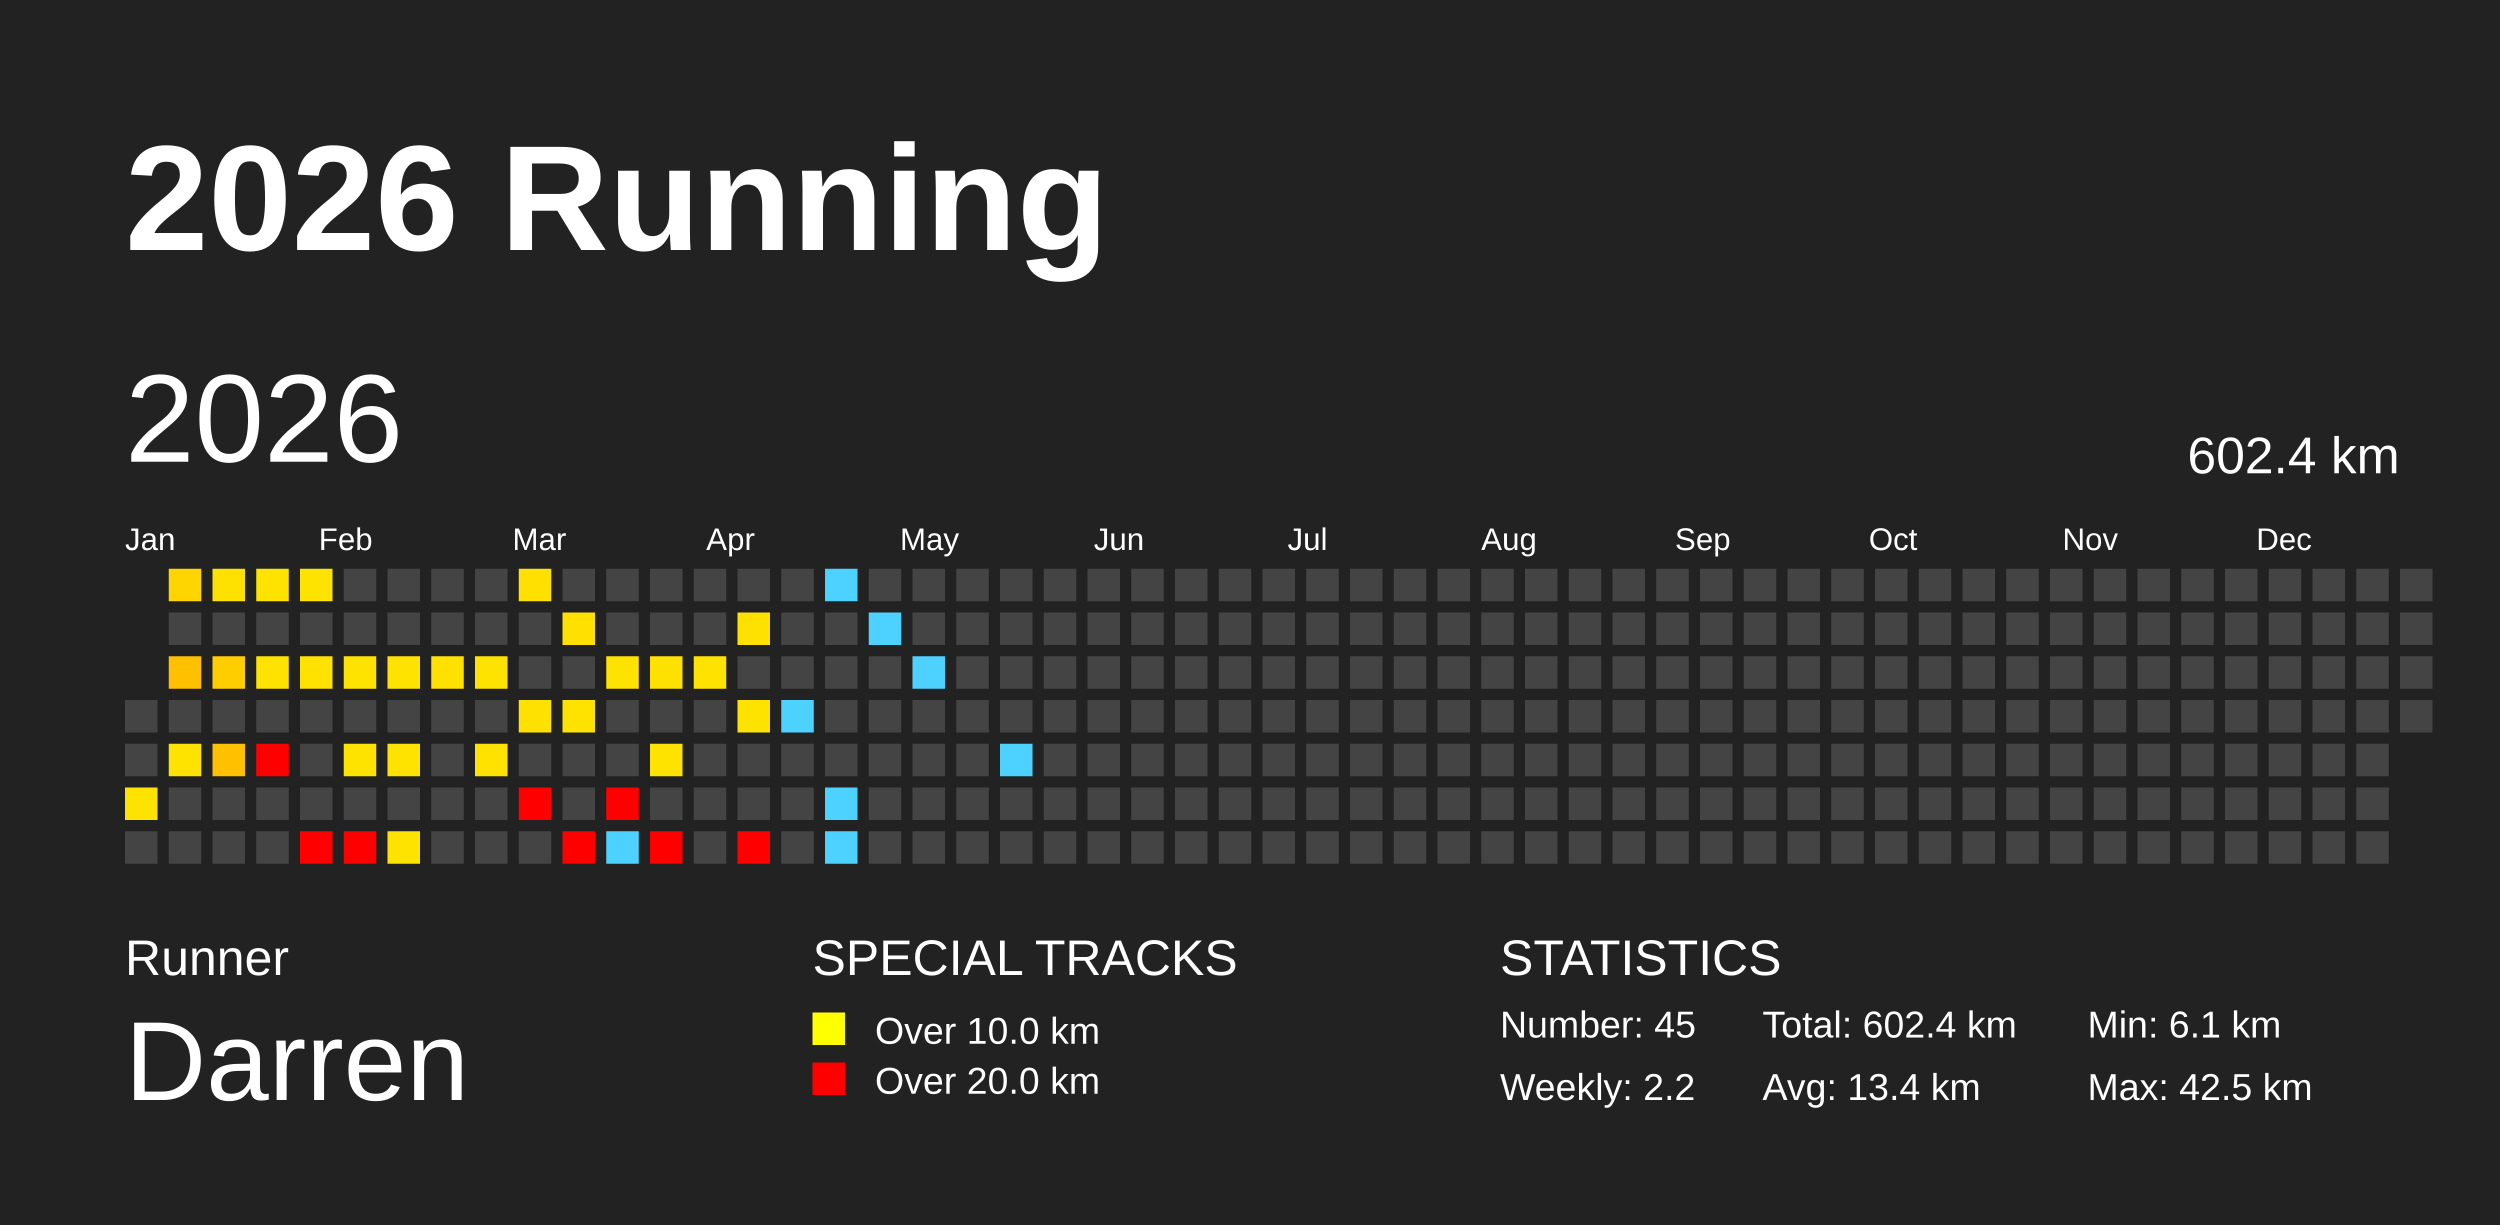
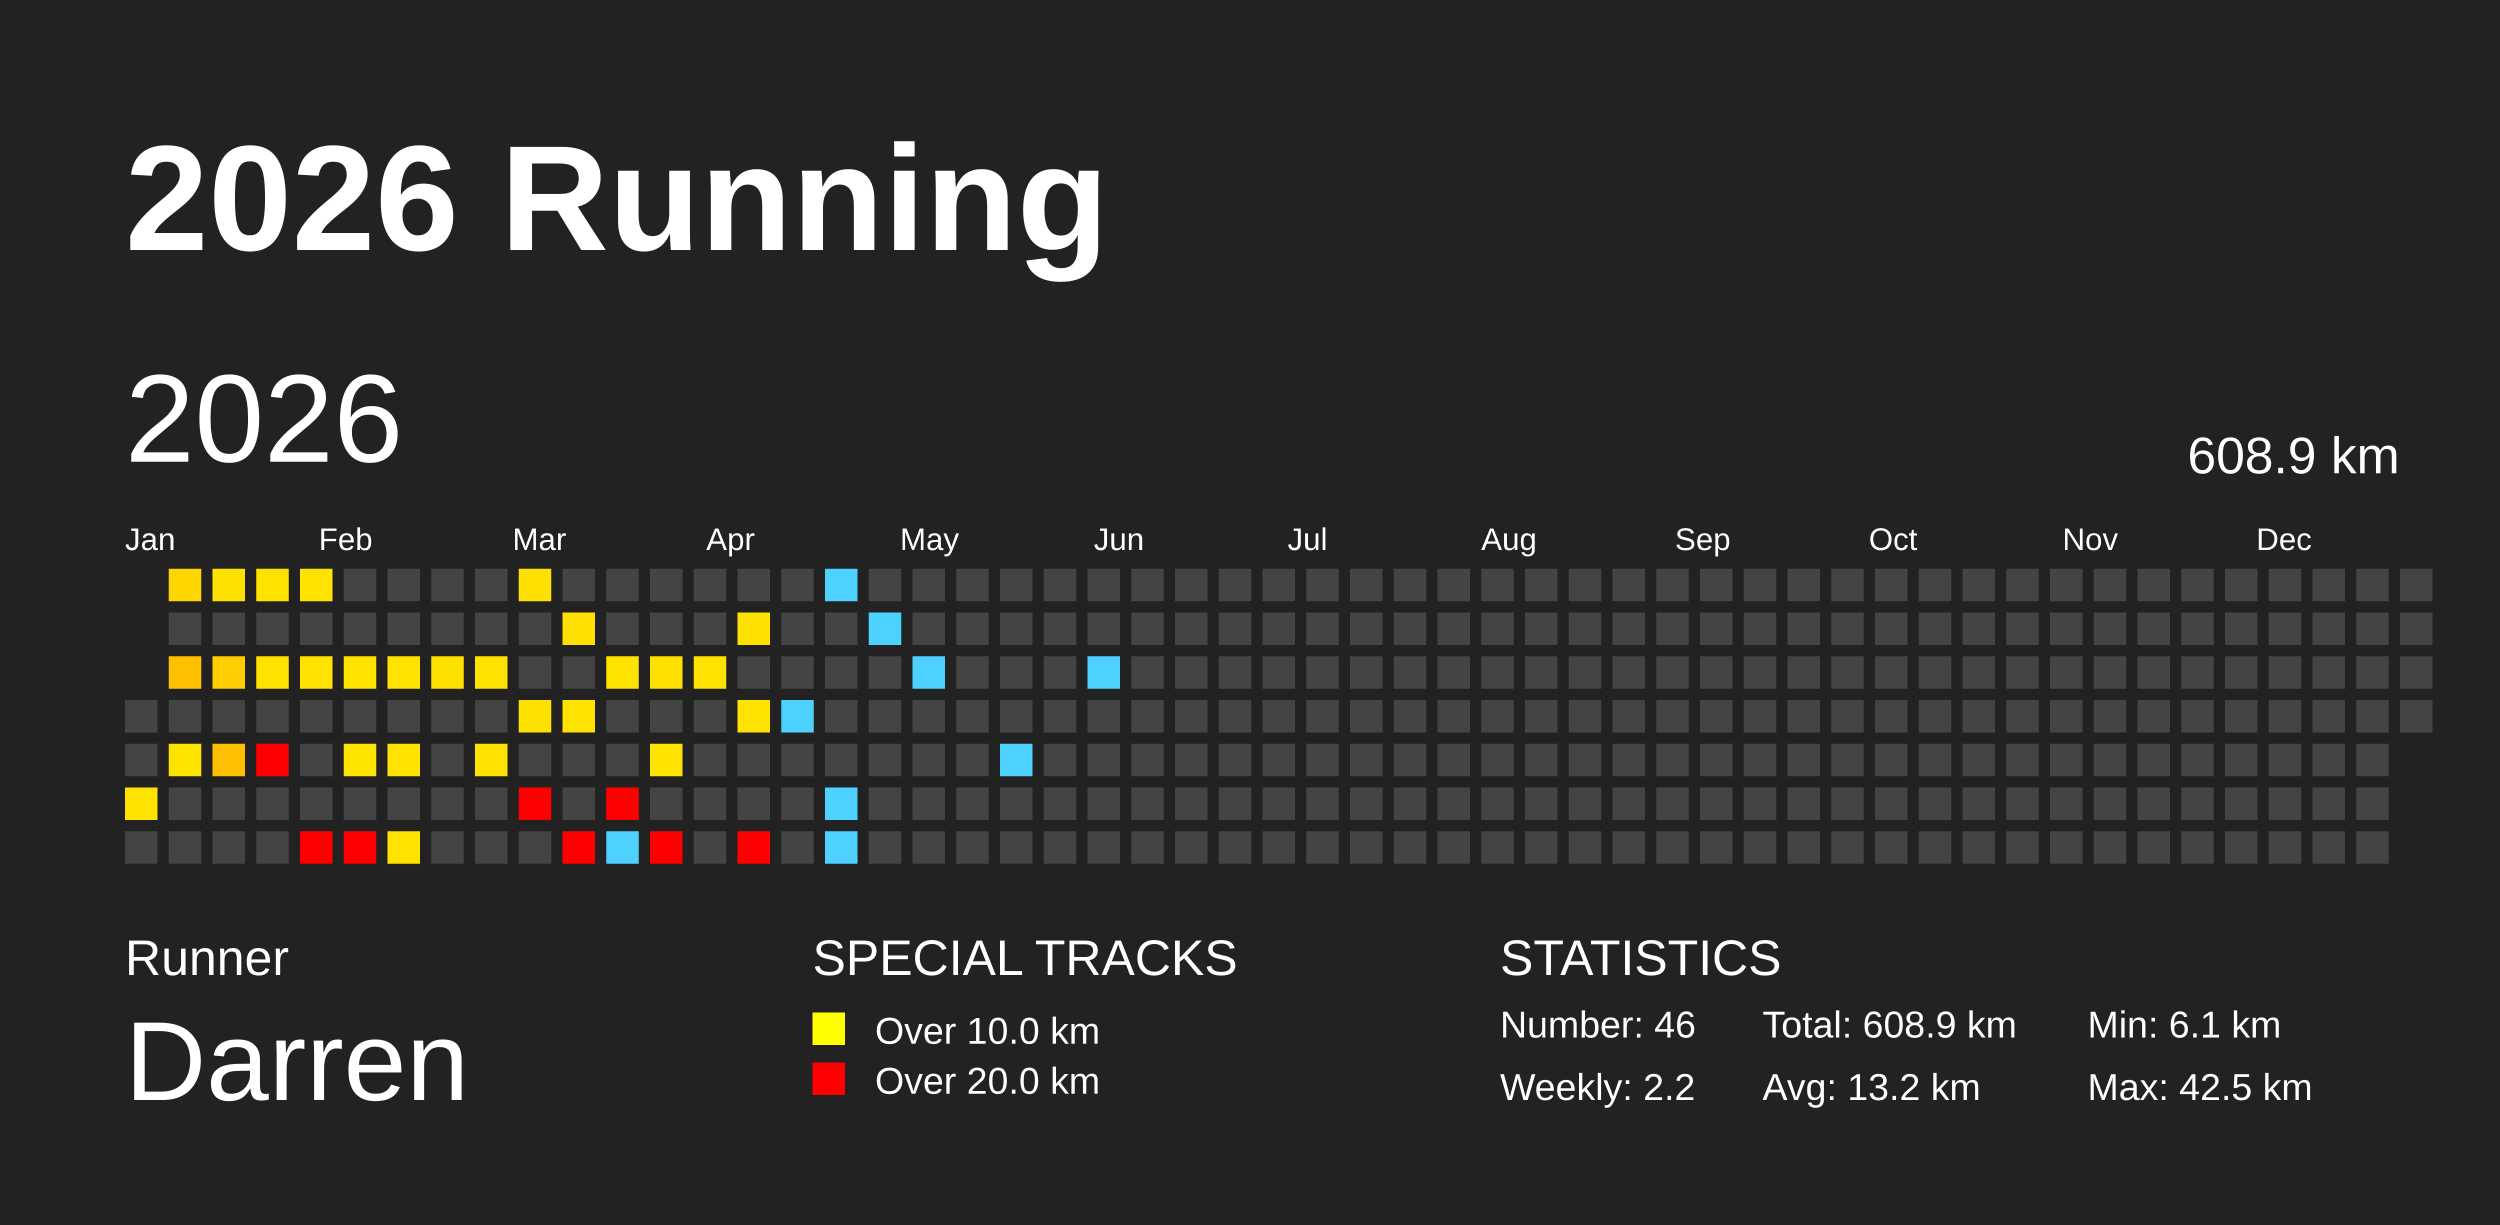
<svg xmlns="http://www.w3.org/2000/svg" baseProfile="full" height="98mm" version="1.1" viewBox="0,0,200,98" width="200mm">
  <defs />
  <rect fill="#222222" height="98" width="200" x="0" y="0" />
  <text fill="#FFFFFF" style="font-size:12px; font-family:Arial; font-weight:bold;" x="10" y="20">2026 Running</text>
  <text fill="#FFFFFF" style="font-size:4px; font-family:Arial" x="10" y="78">Runner</text>
  <text fill="#FFFFFF" style="font-size:9px; font-family:Arial" x="10" y="88">Darren</text>
  <text fill="#FFFFFF" style="font-size:4px; font-family:Arial" x="65" y="78">SPECIAL TRACKS</text>
  <rect fill="yellow" height="2.6" width="2.6" x="65" y="81" />
  <text fill="#FFFFFF" style="font-size:3px; font-family:Arial" x="70" y="83.5">Over 10.0 km</text>
  <rect fill="red" height="2.6" width="2.6" x="65" y="85" />
  <text fill="#FFFFFF" style="font-size:3px; font-family:Arial" x="70" y="87.5">Over 20.0 km</text>
  <text fill="#FFFFFF" style="font-size:4px; font-family:Arial" x="120" y="78">STATISTICS</text>
-   <text fill="#FFFFFF" style="font-size:3px; font-family:Arial" x="120" y="83">Number: 45</text>
+   <text fill="#FFFFFF" style="font-size:3px; font-family:Arial" x="120" y="83">Number: 46</text>
  <text fill="#FFFFFF" style="font-size:3px; font-family:Arial" x="120" y="88">Weekly: 2.2</text>
-   <text fill="#FFFFFF" style="font-size:3px; font-family:Arial" x="141" y="83">Total: 602.4 km</text>
-   <text fill="#FFFFFF" style="font-size:3px; font-family:Arial" x="141" y="88">Avg: 13.4 km</text>
+   <text fill="#FFFFFF" style="font-size:3px; font-family:Arial" x="141" y="83">Total: 608.9 km</text>
+   <text fill="#FFFFFF" style="font-size:3px; font-family:Arial" x="141" y="88">Avg: 13.2 km</text>
  <text fill="#FFFFFF" style="font-size:3px; font-family:Arial" x="167" y="83">Min: 6.1 km</text>
  <text fill="#FFFFFF" style="font-size:3px; font-family:Arial" x="167" y="88">Max: 42.5 km</text>
  <text dominant-baseline="hanging" fill="#FFFFFF" style="font-size:10.0px; font-family:Arial;" x="10" y="30">2026</text>
-   <text dominant-baseline="hanging" fill="#FFFFFF" style="font-size:4.125px; font-family:Arial;" x="175" y="35">602.4 km</text>
+   <text dominant-baseline="hanging" fill="#FFFFFF" style="font-size:4.125px; font-family:Arial;" x="175" y="35">608.9 km</text>
  <text fill="#FFFFFF" style="font-size:2.5px; font-family:Arial" x="10.0" y="44">Jan</text>
  <text fill="#FFFFFF" style="font-size:2.5px; font-family:Arial" x="25.5" y="44">Feb</text>
  <text fill="#FFFFFF" style="font-size:2.5px; font-family:Arial" x="41.0" y="44">Mar</text>
  <text fill="#FFFFFF" style="font-size:2.5px; font-family:Arial" x="56.5" y="44">Apr</text>
  <text fill="#FFFFFF" style="font-size:2.5px; font-family:Arial" x="72.0" y="44">May</text>
  <text fill="#FFFFFF" style="font-size:2.5px; font-family:Arial" x="87.5" y="44">Jun</text>
  <text fill="#FFFFFF" style="font-size:2.5px; font-family:Arial" x="103.0" y="44">Jul</text>
  <text fill="#FFFFFF" style="font-size:2.5px; font-family:Arial" x="118.5" y="44">Aug</text>
  <text fill="#FFFFFF" style="font-size:2.5px; font-family:Arial" x="134.0" y="44">Sep</text>
  <text fill="#FFFFFF" style="font-size:2.5px; font-family:Arial" x="149.5" y="44">Oct</text>
  <text fill="#FFFFFF" style="font-size:2.5px; font-family:Arial" x="165.0" y="44">Nov</text>
  <text fill="#FFFFFF" style="font-size:2.5px; font-family:Arial" x="180.5" y="44">Dec</text>
  <rect fill="#444444" height="2.6" width="2.6" x="10.0" y="56.0" />
  <rect fill="#444444" height="2.6" width="2.6" x="10.0" y="59.5" />
  <rect fill="#ffe300" height="2.6" width="2.6" x="10.0" y="63.0" />
  <rect fill="#444444" height="2.6" width="2.6" x="10.0" y="66.5" />
  <rect fill="#ffd500" height="2.6" width="2.6" x="13.5" y="45.5" />
  <rect fill="#444444" height="2.6" width="2.6" x="13.5" y="49.0" />
  <rect fill="#ffc000" height="2.6" width="2.6" x="13.5" y="52.5" />
  <rect fill="#444444" height="2.6" width="2.6" x="13.5" y="56.0" />
  <rect fill="#ffe300" height="2.6" width="2.6" x="13.5" y="59.5" />
  <rect fill="#444444" height="2.6" width="2.6" x="13.5" y="63.0" />
  <rect fill="#444444" height="2.6" width="2.6" x="13.5" y="66.5" />
  <rect fill="#ffe100" height="2.6" width="2.6" x="17.0" y="45.5" />
  <rect fill="#444444" height="2.6" width="2.6" x="17.0" y="49.0" />
  <rect fill="#ffcd00" height="2.6" width="2.6" x="17.0" y="52.5" />
  <rect fill="#444444" height="2.6" width="2.6" x="17.0" y="56.0" />
  <rect fill="#ffc000" height="2.6" width="2.6" x="17.0" y="59.5" />
  <rect fill="#444444" height="2.6" width="2.6" x="17.0" y="63.0" />
  <rect fill="#444444" height="2.6" width="2.6" x="17.0" y="66.5" />
  <rect fill="#ffe300" height="2.6" width="2.6" x="20.5" y="45.5" />
  <rect fill="#444444" height="2.6" width="2.6" x="20.5" y="49.0" />
  <rect fill="#ffe300" height="2.6" width="2.6" x="20.5" y="52.5" />
  <rect fill="#444444" height="2.6" width="2.6" x="20.5" y="56.0" />
  <rect fill="red" height="2.6" width="2.6" x="20.5" y="59.5" />
  <rect fill="#444444" height="2.6" width="2.6" x="20.5" y="63.0" />
  <rect fill="#444444" height="2.6" width="2.6" x="20.5" y="66.5" />
  <rect fill="#ffe300" height="2.6" width="2.6" x="24.0" y="45.5" />
  <rect fill="#444444" height="2.6" width="2.6" x="24.0" y="49.0" />
  <rect fill="#ffe200" height="2.6" width="2.6" x="24.0" y="52.5" />
  <rect fill="#444444" height="2.6" width="2.6" x="24.0" y="56.0" />
  <rect fill="#444444" height="2.6" width="2.6" x="24.0" y="59.5" />
  <rect fill="#444444" height="2.6" width="2.6" x="24.0" y="63.0" />
  <rect fill="red" height="2.6" width="2.6" x="24.0" y="66.5" />
  <rect fill="#444444" height="2.6" width="2.6" x="27.5" y="45.5" />
  <rect fill="#444444" height="2.6" width="2.6" x="27.5" y="49.0" />
  <rect fill="#ffe300" height="2.6" width="2.6" x="27.5" y="52.5" />
  <rect fill="#444444" height="2.6" width="2.6" x="27.5" y="56.0" />
  <rect fill="#ffe300" height="2.6" width="2.6" x="27.5" y="59.5" />
  <rect fill="#444444" height="2.6" width="2.6" x="27.5" y="63.0" />
  <rect fill="red" height="2.6" width="2.6" x="27.5" y="66.5" />
  <rect fill="#444444" height="2.6" width="2.6" x="31.0" y="45.5" />
  <rect fill="#444444" height="2.6" width="2.6" x="31.0" y="49.0" />
  <rect fill="#ffe300" height="2.6" width="2.6" x="31.0" y="52.5" />
  <rect fill="#444444" height="2.6" width="2.6" x="31.0" y="56.0" />
  <rect fill="#ffe300" height="2.6" width="2.6" x="31.0" y="59.5" />
  <rect fill="#444444" height="2.6" width="2.6" x="31.0" y="63.0" />
  <rect fill="#ffe300" height="2.6" width="2.6" x="31.0" y="66.5" />
  <rect fill="#444444" height="2.6" width="2.6" x="34.5" y="45.5" />
  <rect fill="#444444" height="2.6" width="2.6" x="34.5" y="49.0" />
  <rect fill="#ffe100" height="2.6" width="2.6" x="34.5" y="52.5" />
  <rect fill="#444444" height="2.6" width="2.6" x="34.5" y="56.0" />
  <rect fill="#444444" height="2.6" width="2.6" x="34.5" y="59.5" />
  <rect fill="#444444" height="2.6" width="2.6" x="34.5" y="63.0" />
  <rect fill="#444444" height="2.6" width="2.6" x="34.5" y="66.5" />
  <rect fill="#444444" height="2.6" width="2.6" x="38.0" y="45.5" />
  <rect fill="#444444" height="2.6" width="2.6" x="38.0" y="49.0" />
  <rect fill="#ffe300" height="2.6" width="2.6" x="38.0" y="52.5" />
  <rect fill="#444444" height="2.6" width="2.6" x="38.0" y="56.0" />
  <rect fill="#ffe200" height="2.6" width="2.6" x="38.0" y="59.5" />
  <rect fill="#444444" height="2.6" width="2.6" x="38.0" y="63.0" />
  <rect fill="#444444" height="2.6" width="2.6" x="38.0" y="66.5" />
  <rect fill="#ffe000" height="2.6" width="2.6" x="41.5" y="45.5" />
  <rect fill="#444444" height="2.6" width="2.6" x="41.5" y="49.0" />
  <rect fill="#444444" height="2.6" width="2.6" x="41.5" y="52.5" />
  <rect fill="#ffe100" height="2.6" width="2.6" x="41.5" y="56.0" />
  <rect fill="#444444" height="2.6" width="2.6" x="41.5" y="59.5" />
  <rect fill="red" height="2.6" width="2.6" x="41.5" y="63.0" />
  <rect fill="#444444" height="2.6" width="2.6" x="41.5" y="66.5" />
  <rect fill="#444444" height="2.6" width="2.6" x="45.0" y="45.5" />
  <rect fill="#ffe000" height="2.6" width="2.6" x="45.0" y="49.0" />
  <rect fill="#444444" height="2.6" width="2.6" x="45.0" y="52.5" />
  <rect fill="#ffe300" height="2.6" width="2.6" x="45.0" y="56.0" />
  <rect fill="#444444" height="2.6" width="2.6" x="45.0" y="59.5" />
  <rect fill="#444444" height="2.6" width="2.6" x="45.0" y="63.0" />
  <rect fill="red" height="2.6" width="2.6" x="45.0" y="66.5" />
  <rect fill="#444444" height="2.6" width="2.6" x="48.5" y="45.5" />
  <rect fill="#444444" height="2.6" width="2.6" x="48.5" y="49.0" />
  <rect fill="#ffe300" height="2.6" width="2.6" x="48.5" y="52.5" />
  <rect fill="#444444" height="2.6" width="2.6" x="48.5" y="56.0" />
  <rect fill="#444444" height="2.6" width="2.6" x="48.5" y="59.5" />
  <rect fill="red" height="2.6" width="2.6" x="48.5" y="63.0" />
  <rect fill="#4dd2ff" height="2.6" width="2.6" x="48.5" y="66.5" />
  <rect fill="#444444" height="2.6" width="2.6" x="52.0" y="45.5" />
  <rect fill="#444444" height="2.6" width="2.6" x="52.0" y="49.0" />
  <rect fill="#ffe100" height="2.6" width="2.6" x="52.0" y="52.5" />
  <rect fill="#444444" height="2.6" width="2.6" x="52.0" y="56.0" />
  <rect fill="#ffe300" height="2.6" width="2.6" x="52.0" y="59.5" />
  <rect fill="#444444" height="2.6" width="2.6" x="52.0" y="63.0" />
  <rect fill="red" height="2.6" width="2.6" x="52.0" y="66.5" />
  <rect fill="#444444" height="2.6" width="2.6" x="55.5" y="45.5" />
  <rect fill="#444444" height="2.6" width="2.6" x="55.5" y="49.0" />
  <rect fill="#ffe300" height="2.6" width="2.6" x="55.5" y="52.5" />
  <rect fill="#444444" height="2.6" width="2.6" x="55.5" y="56.0" />
  <rect fill="#444444" height="2.6" width="2.6" x="55.5" y="59.5" />
  <rect fill="#444444" height="2.6" width="2.6" x="55.5" y="63.0" />
  <rect fill="#444444" height="2.6" width="2.6" x="55.5" y="66.5" />
  <rect fill="#444444" height="2.6" width="2.6" x="59.0" y="45.5" />
  <rect fill="#ffe100" height="2.6" width="2.6" x="59.0" y="49.0" />
  <rect fill="#444444" height="2.6" width="2.6" x="59.0" y="52.5" />
  <rect fill="#ffe300" height="2.6" width="2.6" x="59.0" y="56.0" />
  <rect fill="#444444" height="2.6" width="2.6" x="59.0" y="59.5" />
  <rect fill="#444444" height="2.6" width="2.6" x="59.0" y="63.0" />
  <rect fill="red" height="2.6" width="2.6" x="59.0" y="66.5" />
  <rect fill="#444444" height="2.6" width="2.6" x="62.5" y="45.5" />
  <rect fill="#444444" height="2.6" width="2.6" x="62.5" y="49.0" />
  <rect fill="#444444" height="2.6" width="2.6" x="62.5" y="52.5" />
  <rect fill="#4dd2ff" height="2.6" width="2.6" x="62.5" y="56.0" />
  <rect fill="#444444" height="2.6" width="2.6" x="62.5" y="59.5" />
  <rect fill="#444444" height="2.6" width="2.6" x="62.5" y="63.0" />
  <rect fill="#444444" height="2.6" width="2.6" x="62.5" y="66.5" />
  <rect fill="#4dd2ff" height="2.6" width="2.6" x="66.0" y="45.5" />
  <rect fill="#444444" height="2.6" width="2.6" x="66.0" y="49.0" />
  <rect fill="#444444" height="2.6" width="2.6" x="66.0" y="52.5" />
  <rect fill="#444444" height="2.6" width="2.6" x="66.0" y="56.0" />
  <rect fill="#444444" height="2.6" width="2.6" x="66.0" y="59.5" />
  <rect fill="#4dd2ff" height="2.6" width="2.6" x="66.0" y="63.0" />
  <rect fill="#4dd2ff" height="2.6" width="2.6" x="66.0" y="66.5" />
  <rect fill="#444444" height="2.6" width="2.6" x="69.5" y="45.5" />
  <rect fill="#4dd2ff" height="2.6" width="2.6" x="69.5" y="49.0" />
  <rect fill="#444444" height="2.6" width="2.6" x="69.5" y="52.5" />
  <rect fill="#444444" height="2.6" width="2.6" x="69.5" y="56.0" />
  <rect fill="#444444" height="2.6" width="2.6" x="69.5" y="59.5" />
  <rect fill="#444444" height="2.6" width="2.6" x="69.5" y="63.0" />
  <rect fill="#444444" height="2.6" width="2.6" x="69.5" y="66.5" />
  <rect fill="#444444" height="2.6" width="2.6" x="73.0" y="45.5" />
  <rect fill="#444444" height="2.6" width="2.6" x="73.0" y="49.0" />
  <rect fill="#4dd2ff" height="2.6" width="2.6" x="73.0" y="52.5" />
  <rect fill="#444444" height="2.6" width="2.6" x="73.0" y="56.0" />
  <rect fill="#444444" height="2.6" width="2.6" x="73.0" y="59.5" />
  <rect fill="#444444" height="2.6" width="2.6" x="73.0" y="63.0" />
  <rect fill="#444444" height="2.6" width="2.6" x="73.0" y="66.5" />
  <rect fill="#444444" height="2.6" width="2.6" x="76.5" y="45.5" />
  <rect fill="#444444" height="2.6" width="2.6" x="76.5" y="49.0" />
  <rect fill="#444444" height="2.6" width="2.6" x="76.5" y="52.5" />
  <rect fill="#444444" height="2.6" width="2.6" x="76.5" y="56.0" />
  <rect fill="#444444" height="2.6" width="2.6" x="76.5" y="59.5" />
  <rect fill="#444444" height="2.6" width="2.6" x="76.5" y="63.0" />
  <rect fill="#444444" height="2.6" width="2.6" x="76.5" y="66.5" />
  <rect fill="#444444" height="2.6" width="2.6" x="80.0" y="45.5" />
  <rect fill="#444444" height="2.6" width="2.6" x="80.0" y="49.0" />
  <rect fill="#444444" height="2.6" width="2.6" x="80.0" y="52.5" />
  <rect fill="#444444" height="2.6" width="2.6" x="80.0" y="56.0" />
  <rect fill="#4dd2ff" height="2.6" width="2.6" x="80.0" y="59.5" />
  <rect fill="#444444" height="2.6" width="2.6" x="80.0" y="63.0" />
  <rect fill="#444444" height="2.6" width="2.6" x="80.0" y="66.5" />
  <rect fill="#444444" height="2.6" width="2.6" x="83.5" y="45.5" />
  <rect fill="#444444" height="2.6" width="2.6" x="83.5" y="49.0" />
  <rect fill="#444444" height="2.6" width="2.6" x="83.5" y="52.5" />
  <rect fill="#444444" height="2.6" width="2.6" x="83.5" y="56.0" />
  <rect fill="#444444" height="2.6" width="2.6" x="83.5" y="59.5" />
  <rect fill="#444444" height="2.6" width="2.6" x="83.5" y="63.0" />
  <rect fill="#444444" height="2.6" width="2.6" x="83.5" y="66.5" />
  <rect fill="#444444" height="2.6" width="2.6" x="87.0" y="45.5" />
  <rect fill="#444444" height="2.6" width="2.6" x="87.0" y="49.0" />
-   <rect fill="#444444" height="2.6" width="2.6" x="87.0" y="52.5" />
+   <rect fill="#4dd2ff" height="2.6" width="2.6" x="87.0" y="52.5" />
  <rect fill="#444444" height="2.6" width="2.6" x="87.0" y="56.0" />
  <rect fill="#444444" height="2.6" width="2.6" x="87.0" y="59.5" />
  <rect fill="#444444" height="2.6" width="2.6" x="87.0" y="63.0" />
  <rect fill="#444444" height="2.6" width="2.6" x="87.0" y="66.5" />
  <rect fill="#444444" height="2.6" width="2.6" x="90.5" y="45.5" />
  <rect fill="#444444" height="2.6" width="2.6" x="90.5" y="49.0" />
  <rect fill="#444444" height="2.6" width="2.6" x="90.5" y="52.5" />
  <rect fill="#444444" height="2.6" width="2.6" x="90.5" y="56.0" />
  <rect fill="#444444" height="2.6" width="2.6" x="90.5" y="59.5" />
  <rect fill="#444444" height="2.6" width="2.6" x="90.5" y="63.0" />
  <rect fill="#444444" height="2.6" width="2.6" x="90.5" y="66.5" />
  <rect fill="#444444" height="2.6" width="2.6" x="94.0" y="45.5" />
  <rect fill="#444444" height="2.6" width="2.6" x="94.0" y="49.0" />
  <rect fill="#444444" height="2.6" width="2.6" x="94.0" y="52.5" />
  <rect fill="#444444" height="2.6" width="2.6" x="94.0" y="56.0" />
  <rect fill="#444444" height="2.6" width="2.6" x="94.0" y="59.5" />
  <rect fill="#444444" height="2.6" width="2.6" x="94.0" y="63.0" />
  <rect fill="#444444" height="2.6" width="2.6" x="94.0" y="66.5" />
  <rect fill="#444444" height="2.6" width="2.6" x="97.5" y="45.5" />
  <rect fill="#444444" height="2.6" width="2.6" x="97.5" y="49.0" />
  <rect fill="#444444" height="2.6" width="2.6" x="97.5" y="52.5" />
  <rect fill="#444444" height="2.6" width="2.6" x="97.5" y="56.0" />
  <rect fill="#444444" height="2.6" width="2.6" x="97.5" y="59.5" />
  <rect fill="#444444" height="2.6" width="2.6" x="97.5" y="63.0" />
  <rect fill="#444444" height="2.6" width="2.6" x="97.5" y="66.5" />
  <rect fill="#444444" height="2.6" width="2.6" x="101.0" y="45.5" />
  <rect fill="#444444" height="2.6" width="2.6" x="101.0" y="49.0" />
  <rect fill="#444444" height="2.6" width="2.6" x="101.0" y="52.5" />
  <rect fill="#444444" height="2.6" width="2.6" x="101.0" y="56.0" />
  <rect fill="#444444" height="2.6" width="2.6" x="101.0" y="59.5" />
  <rect fill="#444444" height="2.6" width="2.6" x="101.0" y="63.0" />
  <rect fill="#444444" height="2.6" width="2.6" x="101.0" y="66.5" />
  <rect fill="#444444" height="2.6" width="2.6" x="104.5" y="45.5" />
  <rect fill="#444444" height="2.6" width="2.6" x="104.5" y="49.0" />
  <rect fill="#444444" height="2.6" width="2.6" x="104.5" y="52.5" />
  <rect fill="#444444" height="2.6" width="2.6" x="104.5" y="56.0" />
  <rect fill="#444444" height="2.6" width="2.6" x="104.5" y="59.5" />
  <rect fill="#444444" height="2.6" width="2.6" x="104.5" y="63.0" />
  <rect fill="#444444" height="2.6" width="2.6" x="104.5" y="66.5" />
  <rect fill="#444444" height="2.6" width="2.6" x="108.0" y="45.5" />
  <rect fill="#444444" height="2.6" width="2.6" x="108.0" y="49.0" />
  <rect fill="#444444" height="2.6" width="2.6" x="108.0" y="52.5" />
  <rect fill="#444444" height="2.6" width="2.6" x="108.0" y="56.0" />
  <rect fill="#444444" height="2.6" width="2.6" x="108.0" y="59.5" />
  <rect fill="#444444" height="2.6" width="2.6" x="108.0" y="63.0" />
  <rect fill="#444444" height="2.6" width="2.6" x="108.0" y="66.5" />
  <rect fill="#444444" height="2.6" width="2.6" x="111.5" y="45.5" />
  <rect fill="#444444" height="2.6" width="2.6" x="111.5" y="49.0" />
  <rect fill="#444444" height="2.6" width="2.6" x="111.5" y="52.5" />
  <rect fill="#444444" height="2.6" width="2.6" x="111.5" y="56.0" />
  <rect fill="#444444" height="2.6" width="2.6" x="111.5" y="59.5" />
  <rect fill="#444444" height="2.6" width="2.6" x="111.5" y="63.0" />
  <rect fill="#444444" height="2.6" width="2.6" x="111.5" y="66.5" />
  <rect fill="#444444" height="2.6" width="2.6" x="115.0" y="45.5" />
  <rect fill="#444444" height="2.6" width="2.6" x="115.0" y="49.0" />
  <rect fill="#444444" height="2.6" width="2.6" x="115.0" y="52.5" />
  <rect fill="#444444" height="2.6" width="2.6" x="115.0" y="56.0" />
  <rect fill="#444444" height="2.6" width="2.6" x="115.0" y="59.5" />
  <rect fill="#444444" height="2.6" width="2.6" x="115.0" y="63.0" />
  <rect fill="#444444" height="2.6" width="2.6" x="115.0" y="66.5" />
  <rect fill="#444444" height="2.6" width="2.6" x="118.5" y="45.5" />
  <rect fill="#444444" height="2.6" width="2.6" x="118.5" y="49.0" />
  <rect fill="#444444" height="2.6" width="2.6" x="118.5" y="52.5" />
  <rect fill="#444444" height="2.6" width="2.6" x="118.5" y="56.0" />
  <rect fill="#444444" height="2.6" width="2.6" x="118.5" y="59.5" />
  <rect fill="#444444" height="2.6" width="2.6" x="118.5" y="63.0" />
  <rect fill="#444444" height="2.6" width="2.6" x="118.5" y="66.5" />
  <rect fill="#444444" height="2.6" width="2.6" x="122.0" y="45.5" />
  <rect fill="#444444" height="2.6" width="2.6" x="122.0" y="49.0" />
  <rect fill="#444444" height="2.6" width="2.6" x="122.0" y="52.5" />
  <rect fill="#444444" height="2.6" width="2.6" x="122.0" y="56.0" />
  <rect fill="#444444" height="2.6" width="2.6" x="122.0" y="59.5" />
  <rect fill="#444444" height="2.6" width="2.6" x="122.0" y="63.0" />
  <rect fill="#444444" height="2.6" width="2.6" x="122.0" y="66.5" />
  <rect fill="#444444" height="2.6" width="2.6" x="125.5" y="45.5" />
  <rect fill="#444444" height="2.6" width="2.6" x="125.5" y="49.0" />
  <rect fill="#444444" height="2.6" width="2.6" x="125.5" y="52.5" />
  <rect fill="#444444" height="2.6" width="2.6" x="125.5" y="56.0" />
  <rect fill="#444444" height="2.6" width="2.6" x="125.5" y="59.5" />
  <rect fill="#444444" height="2.6" width="2.6" x="125.5" y="63.0" />
  <rect fill="#444444" height="2.6" width="2.6" x="125.5" y="66.5" />
  <rect fill="#444444" height="2.6" width="2.6" x="129.0" y="45.5" />
  <rect fill="#444444" height="2.6" width="2.6" x="129.0" y="49.0" />
  <rect fill="#444444" height="2.6" width="2.6" x="129.0" y="52.5" />
  <rect fill="#444444" height="2.6" width="2.6" x="129.0" y="56.0" />
  <rect fill="#444444" height="2.6" width="2.6" x="129.0" y="59.5" />
  <rect fill="#444444" height="2.6" width="2.6" x="129.0" y="63.0" />
  <rect fill="#444444" height="2.6" width="2.6" x="129.0" y="66.5" />
  <rect fill="#444444" height="2.6" width="2.6" x="132.5" y="45.5" />
  <rect fill="#444444" height="2.6" width="2.6" x="132.5" y="49.0" />
  <rect fill="#444444" height="2.6" width="2.6" x="132.5" y="52.5" />
  <rect fill="#444444" height="2.6" width="2.6" x="132.5" y="56.0" />
  <rect fill="#444444" height="2.6" width="2.6" x="132.5" y="59.5" />
  <rect fill="#444444" height="2.6" width="2.6" x="132.5" y="63.0" />
  <rect fill="#444444" height="2.6" width="2.6" x="132.5" y="66.5" />
  <rect fill="#444444" height="2.6" width="2.6" x="136.0" y="45.5" />
  <rect fill="#444444" height="2.6" width="2.6" x="136.0" y="49.0" />
  <rect fill="#444444" height="2.6" width="2.6" x="136.0" y="52.5" />
  <rect fill="#444444" height="2.6" width="2.6" x="136.0" y="56.0" />
  <rect fill="#444444" height="2.6" width="2.6" x="136.0" y="59.5" />
  <rect fill="#444444" height="2.6" width="2.6" x="136.0" y="63.0" />
  <rect fill="#444444" height="2.6" width="2.6" x="136.0" y="66.5" />
  <rect fill="#444444" height="2.6" width="2.6" x="139.5" y="45.5" />
  <rect fill="#444444" height="2.6" width="2.6" x="139.5" y="49.0" />
  <rect fill="#444444" height="2.6" width="2.6" x="139.5" y="52.5" />
  <rect fill="#444444" height="2.6" width="2.6" x="139.5" y="56.0" />
  <rect fill="#444444" height="2.6" width="2.6" x="139.5" y="59.5" />
  <rect fill="#444444" height="2.6" width="2.6" x="139.5" y="63.0" />
  <rect fill="#444444" height="2.6" width="2.6" x="139.5" y="66.5" />
  <rect fill="#444444" height="2.6" width="2.6" x="143.0" y="45.5" />
  <rect fill="#444444" height="2.6" width="2.6" x="143.0" y="49.0" />
  <rect fill="#444444" height="2.6" width="2.6" x="143.0" y="52.5" />
  <rect fill="#444444" height="2.6" width="2.6" x="143.0" y="56.0" />
  <rect fill="#444444" height="2.6" width="2.6" x="143.0" y="59.5" />
  <rect fill="#444444" height="2.6" width="2.6" x="143.0" y="63.0" />
  <rect fill="#444444" height="2.6" width="2.6" x="143.0" y="66.5" />
  <rect fill="#444444" height="2.6" width="2.6" x="146.5" y="45.5" />
  <rect fill="#444444" height="2.6" width="2.6" x="146.5" y="49.0" />
  <rect fill="#444444" height="2.6" width="2.6" x="146.5" y="52.5" />
  <rect fill="#444444" height="2.6" width="2.6" x="146.5" y="56.0" />
  <rect fill="#444444" height="2.6" width="2.6" x="146.5" y="59.5" />
  <rect fill="#444444" height="2.6" width="2.6" x="146.5" y="63.0" />
  <rect fill="#444444" height="2.6" width="2.6" x="146.5" y="66.5" />
  <rect fill="#444444" height="2.6" width="2.6" x="150.0" y="45.5" />
  <rect fill="#444444" height="2.6" width="2.6" x="150.0" y="49.0" />
  <rect fill="#444444" height="2.6" width="2.6" x="150.0" y="52.5" />
  <rect fill="#444444" height="2.6" width="2.6" x="150.0" y="56.0" />
  <rect fill="#444444" height="2.6" width="2.6" x="150.0" y="59.5" />
  <rect fill="#444444" height="2.6" width="2.6" x="150.0" y="63.0" />
  <rect fill="#444444" height="2.6" width="2.6" x="150.0" y="66.5" />
  <rect fill="#444444" height="2.6" width="2.6" x="153.5" y="45.5" />
  <rect fill="#444444" height="2.6" width="2.6" x="153.5" y="49.0" />
  <rect fill="#444444" height="2.6" width="2.6" x="153.5" y="52.5" />
  <rect fill="#444444" height="2.6" width="2.6" x="153.5" y="56.0" />
  <rect fill="#444444" height="2.6" width="2.6" x="153.5" y="59.5" />
  <rect fill="#444444" height="2.6" width="2.6" x="153.5" y="63.0" />
  <rect fill="#444444" height="2.6" width="2.6" x="153.5" y="66.5" />
  <rect fill="#444444" height="2.6" width="2.6" x="157.0" y="45.5" />
  <rect fill="#444444" height="2.6" width="2.6" x="157.0" y="49.0" />
  <rect fill="#444444" height="2.6" width="2.6" x="157.0" y="52.5" />
  <rect fill="#444444" height="2.6" width="2.6" x="157.0" y="56.0" />
  <rect fill="#444444" height="2.6" width="2.6" x="157.0" y="59.5" />
  <rect fill="#444444" height="2.6" width="2.6" x="157.0" y="63.0" />
  <rect fill="#444444" height="2.6" width="2.6" x="157.0" y="66.5" />
  <rect fill="#444444" height="2.6" width="2.6" x="160.5" y="45.5" />
  <rect fill="#444444" height="2.6" width="2.6" x="160.5" y="49.0" />
  <rect fill="#444444" height="2.6" width="2.6" x="160.5" y="52.5" />
  <rect fill="#444444" height="2.6" width="2.6" x="160.5" y="56.0" />
  <rect fill="#444444" height="2.6" width="2.6" x="160.5" y="59.5" />
  <rect fill="#444444" height="2.6" width="2.6" x="160.5" y="63.0" />
  <rect fill="#444444" height="2.6" width="2.6" x="160.5" y="66.5" />
  <rect fill="#444444" height="2.6" width="2.6" x="164.0" y="45.5" />
  <rect fill="#444444" height="2.6" width="2.6" x="164.0" y="49.0" />
  <rect fill="#444444" height="2.6" width="2.6" x="164.0" y="52.5" />
  <rect fill="#444444" height="2.6" width="2.6" x="164.0" y="56.0" />
  <rect fill="#444444" height="2.6" width="2.6" x="164.0" y="59.5" />
  <rect fill="#444444" height="2.6" width="2.6" x="164.0" y="63.0" />
  <rect fill="#444444" height="2.6" width="2.6" x="164.0" y="66.5" />
  <rect fill="#444444" height="2.6" width="2.6" x="167.5" y="45.5" />
  <rect fill="#444444" height="2.6" width="2.6" x="167.5" y="49.0" />
  <rect fill="#444444" height="2.6" width="2.6" x="167.5" y="52.5" />
  <rect fill="#444444" height="2.6" width="2.6" x="167.5" y="56.0" />
  <rect fill="#444444" height="2.6" width="2.6" x="167.5" y="59.5" />
  <rect fill="#444444" height="2.6" width="2.6" x="167.5" y="63.0" />
  <rect fill="#444444" height="2.6" width="2.6" x="167.5" y="66.5" />
  <rect fill="#444444" height="2.6" width="2.6" x="171.0" y="45.5" />
  <rect fill="#444444" height="2.6" width="2.6" x="171.0" y="49.0" />
  <rect fill="#444444" height="2.6" width="2.6" x="171.0" y="52.5" />
  <rect fill="#444444" height="2.6" width="2.6" x="171.0" y="56.0" />
  <rect fill="#444444" height="2.6" width="2.6" x="171.0" y="59.5" />
  <rect fill="#444444" height="2.6" width="2.6" x="171.0" y="63.0" />
  <rect fill="#444444" height="2.6" width="2.6" x="171.0" y="66.5" />
  <rect fill="#444444" height="2.6" width="2.6" x="174.5" y="45.5" />
  <rect fill="#444444" height="2.6" width="2.6" x="174.5" y="49.0" />
  <rect fill="#444444" height="2.6" width="2.6" x="174.5" y="52.5" />
  <rect fill="#444444" height="2.6" width="2.6" x="174.5" y="56.0" />
  <rect fill="#444444" height="2.6" width="2.6" x="174.5" y="59.5" />
  <rect fill="#444444" height="2.6" width="2.6" x="174.5" y="63.0" />
  <rect fill="#444444" height="2.6" width="2.6" x="174.5" y="66.5" />
  <rect fill="#444444" height="2.6" width="2.6" x="178.0" y="45.5" />
  <rect fill="#444444" height="2.6" width="2.6" x="178.0" y="49.0" />
  <rect fill="#444444" height="2.6" width="2.6" x="178.0" y="52.5" />
  <rect fill="#444444" height="2.6" width="2.6" x="178.0" y="56.0" />
  <rect fill="#444444" height="2.6" width="2.6" x="178.0" y="59.5" />
  <rect fill="#444444" height="2.6" width="2.6" x="178.0" y="63.0" />
  <rect fill="#444444" height="2.6" width="2.6" x="178.0" y="66.5" />
  <rect fill="#444444" height="2.6" width="2.6" x="181.5" y="45.5" />
  <rect fill="#444444" height="2.6" width="2.6" x="181.5" y="49.0" />
  <rect fill="#444444" height="2.6" width="2.6" x="181.5" y="52.5" />
  <rect fill="#444444" height="2.6" width="2.6" x="181.5" y="56.0" />
  <rect fill="#444444" height="2.6" width="2.6" x="181.5" y="59.5" />
  <rect fill="#444444" height="2.6" width="2.6" x="181.5" y="63.0" />
  <rect fill="#444444" height="2.6" width="2.6" x="181.5" y="66.5" />
  <rect fill="#444444" height="2.6" width="2.6" x="185.0" y="45.5" />
  <rect fill="#444444" height="2.6" width="2.6" x="185.0" y="49.0" />
  <rect fill="#444444" height="2.6" width="2.6" x="185.0" y="52.5" />
  <rect fill="#444444" height="2.6" width="2.6" x="185.0" y="56.0" />
  <rect fill="#444444" height="2.6" width="2.6" x="185.0" y="59.5" />
  <rect fill="#444444" height="2.6" width="2.6" x="185.0" y="63.0" />
  <rect fill="#444444" height="2.6" width="2.6" x="185.0" y="66.5" />
  <rect fill="#444444" height="2.6" width="2.6" x="188.5" y="45.5" />
  <rect fill="#444444" height="2.6" width="2.6" x="188.5" y="49.0" />
  <rect fill="#444444" height="2.6" width="2.6" x="188.5" y="52.5" />
  <rect fill="#444444" height="2.6" width="2.6" x="188.5" y="56.0" />
  <rect fill="#444444" height="2.6" width="2.6" x="188.5" y="59.5" />
  <rect fill="#444444" height="2.6" width="2.6" x="188.5" y="63.0" />
  <rect fill="#444444" height="2.6" width="2.6" x="188.5" y="66.5" />
  <rect fill="#444444" height="2.6" width="2.6" x="192.0" y="45.5" />
  <rect fill="#444444" height="2.6" width="2.6" x="192.0" y="49.0" />
  <rect fill="#444444" height="2.6" width="2.6" x="192.0" y="52.5" />
  <rect fill="#444444" height="2.6" width="2.6" x="192.0" y="56.0" />
</svg>
